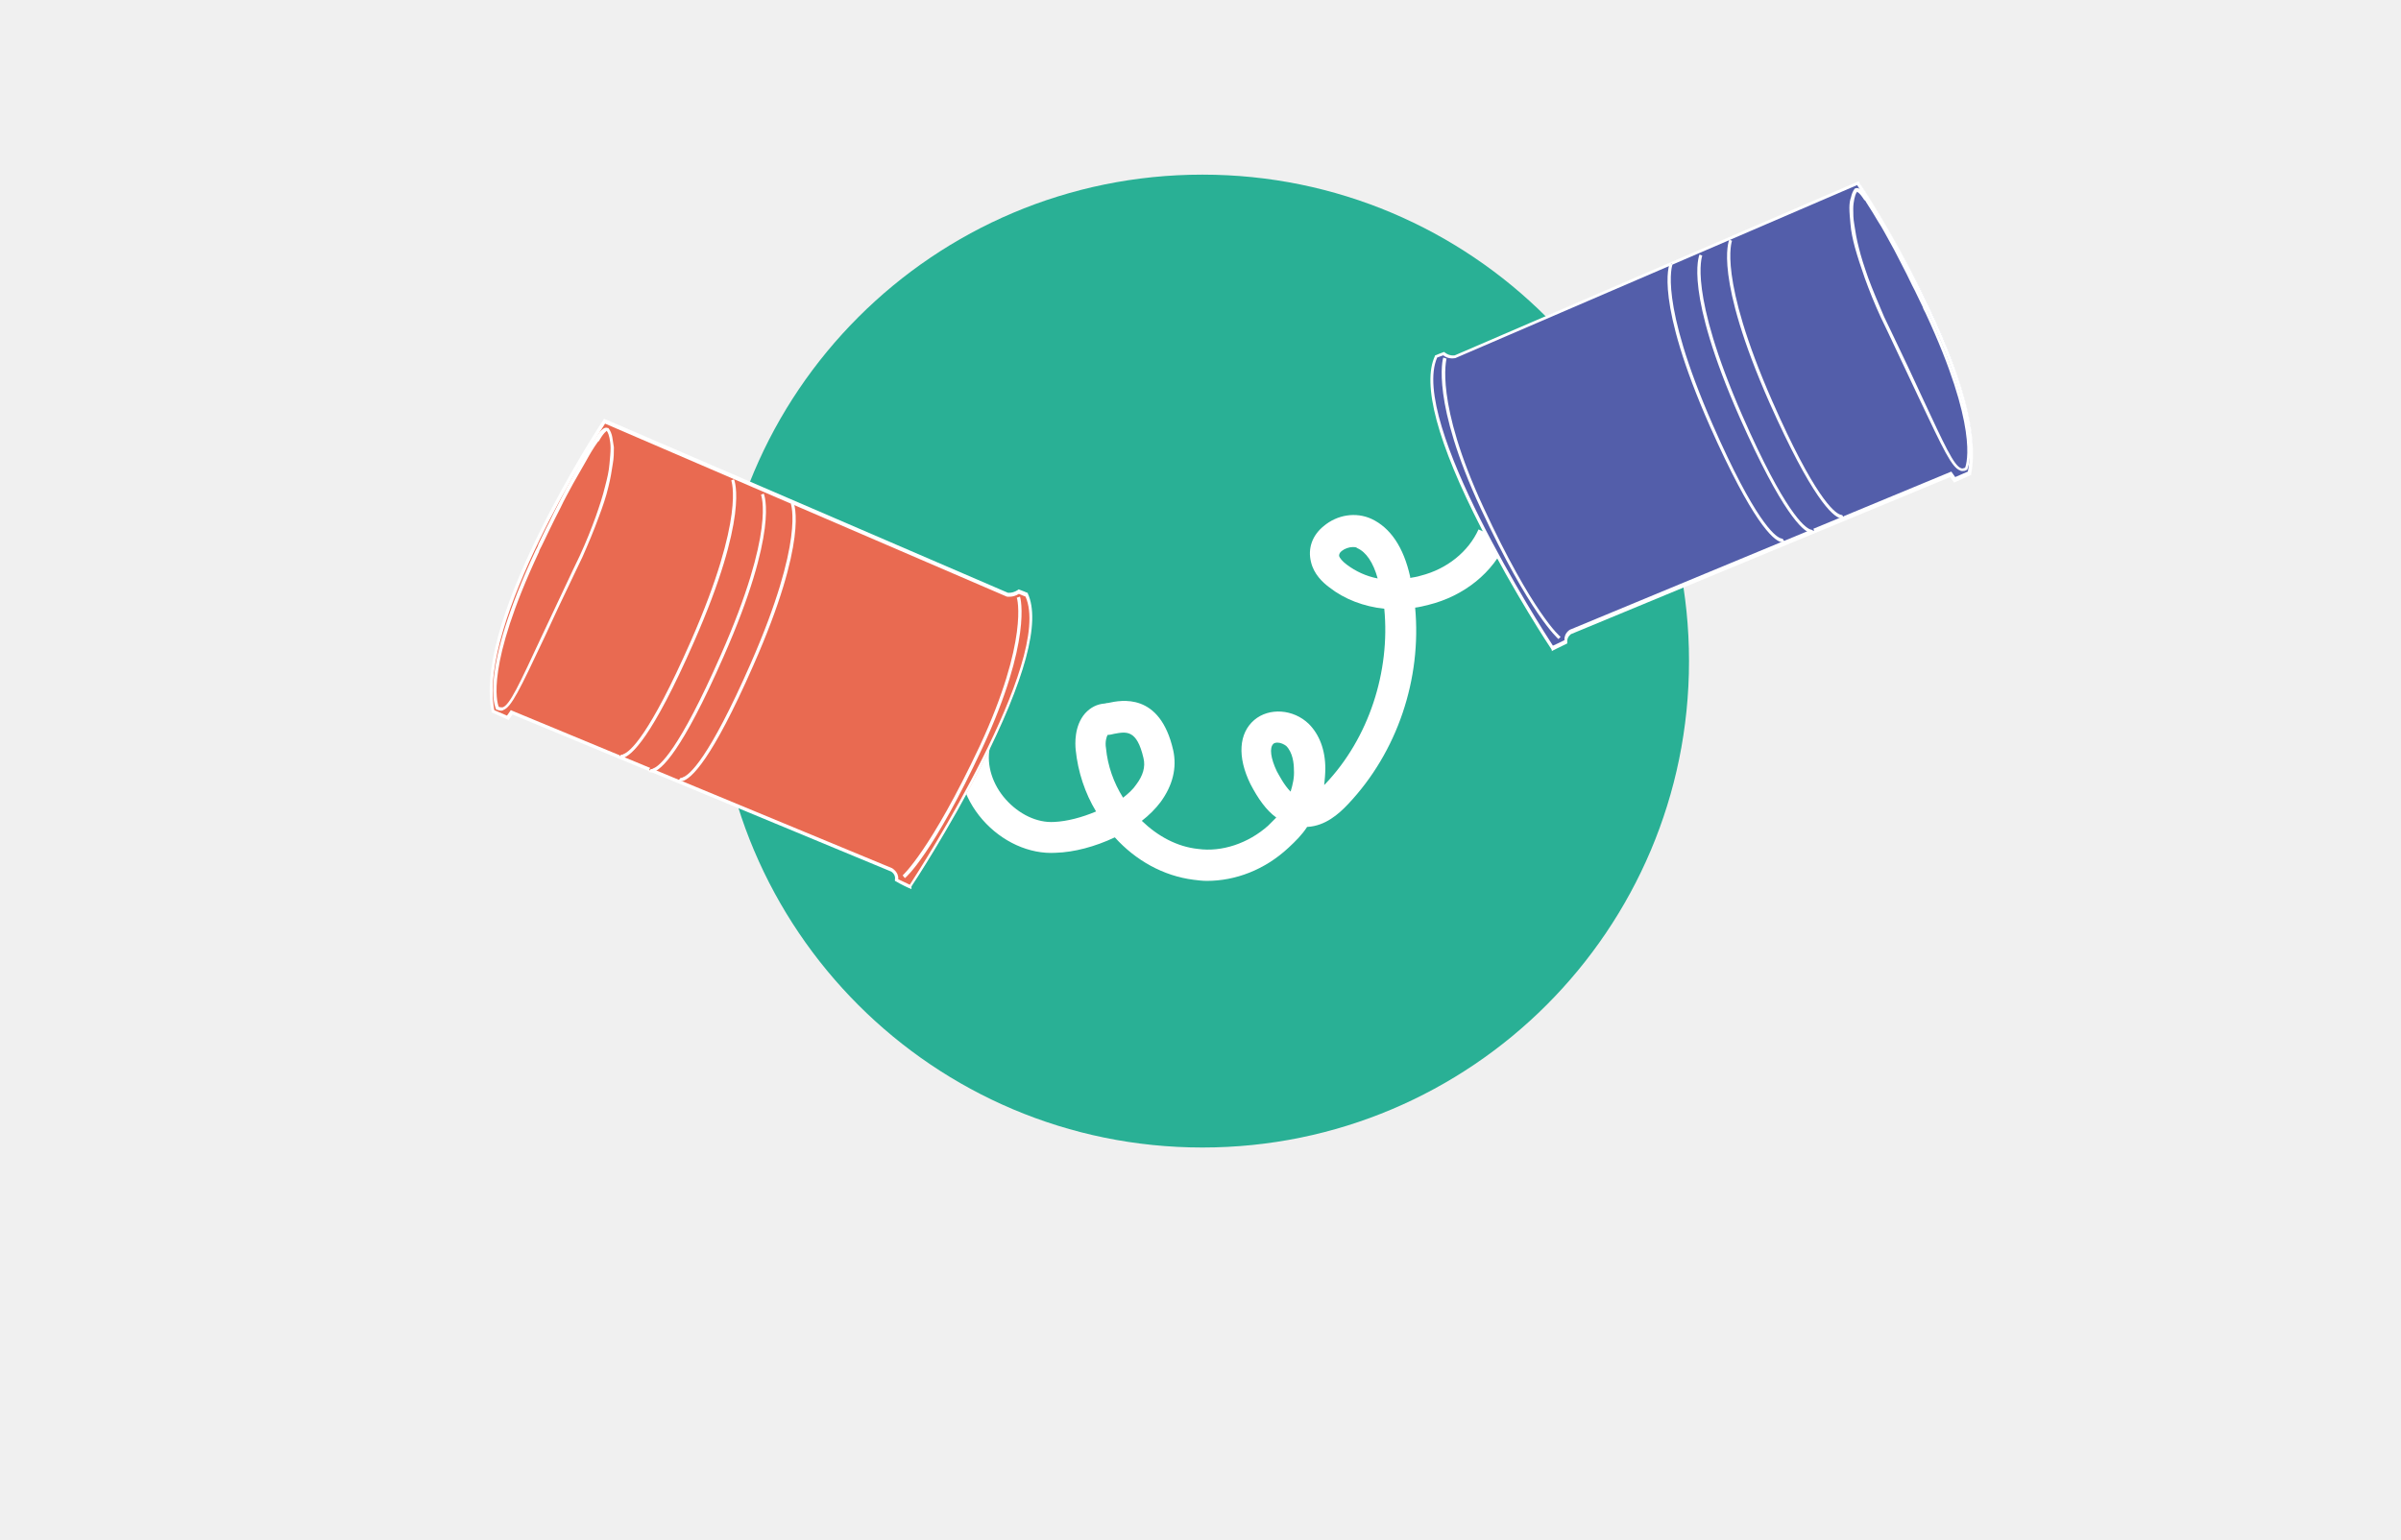
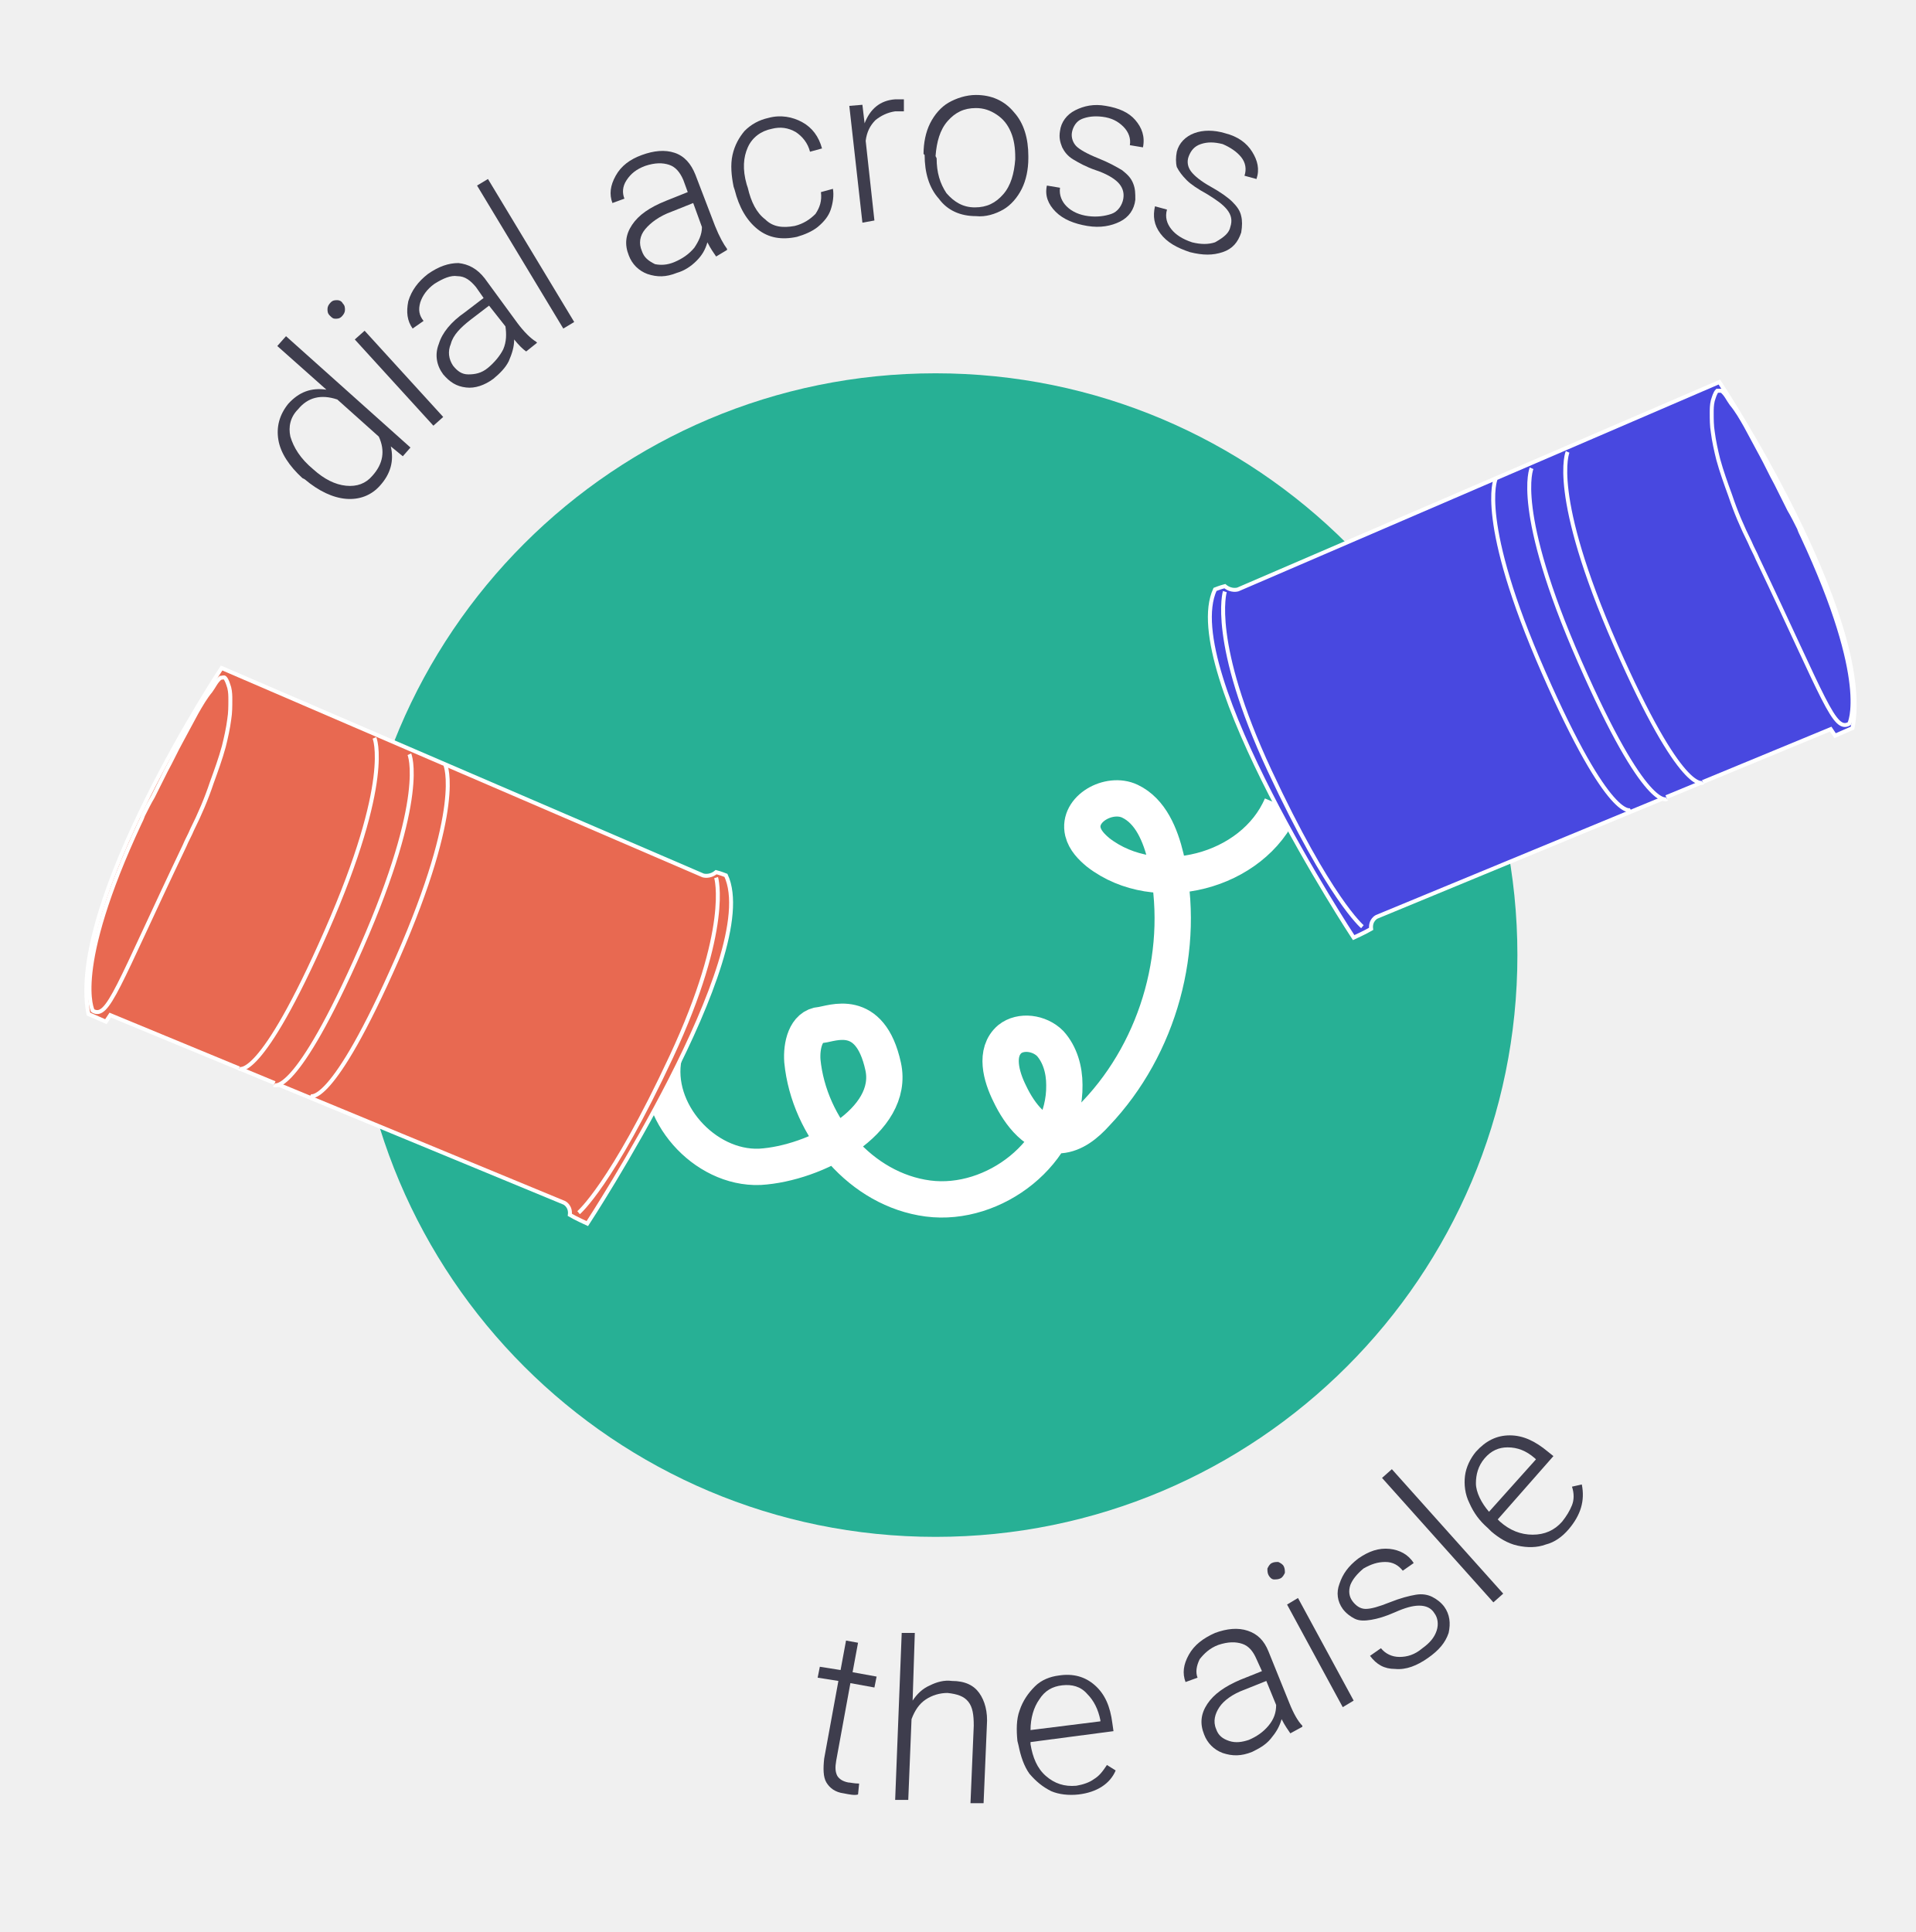
- <svg xmlns="http://www.w3.org/2000/svg" version="1.1" id="Layer_1" x="0px" y="0px" viewBox="0 0 435.7 279.4" style="enable-background:new 0 0 435.7 279.4;" xml:space="preserve">
-   <style type="text/css">
- 	.st0{fill:#29B095;}
- 	.st1{fill:#FFFFFF;}
- 	.st2{fill:#535EAA;}
- 	.st3{fill:#E96A51;}
- </style>
-   <g>
+ <svg xmlns="http://www.w3.org/2000/svg" version="1.1" x="0px" y="0px" viewBox="0 0 175.5 177" enable-background="new 0 0 175.5 177" xml:space="preserve">
+   <g id="Layer_1">
+ </g>
+   <g id="Layer_2">
    <g>
-       <circle class="st0" cx="218.2" cy="120" r="88.3" />
-     </g>
-     <g>
-       <path class="st1" d="M219,159.9c-0.8,0-1.6-0.1-2.4-0.2c-5.5-0.7-10.5-3.5-14.3-7.7c-3.6,1.7-7.4,2.7-10.7,2.8    c-4.8,0.3-9.8-2-13.3-6c-3.5-4-5-9.2-4.1-14l5.4,1c-0.6,3.1,0.5,6.6,2.9,9.3c2.4,2.7,5.7,4.3,8.8,4.1c2.3-0.1,5-0.8,7.6-1.9    c-2-3.3-3.3-7.2-3.7-11.2c-0.1-1-0.3-4.3,1.7-6.6c1-1.1,2.2-1.7,3.6-1.8c0.1,0,0.3-0.1,0.6-0.1c2.3-0.5,9.4-2,11.8,8.6    c0.7,3.2-0.1,6.4-2.3,9.4c-0.9,1.2-2.1,2.4-3.4,3.4c2.9,2.8,6.4,4.7,10.2,5.1c4.3,0.6,9.1-1,12.7-4.2c0.5-0.5,1-1,1.5-1.5    c-1.8-1.3-3.3-3.4-4.7-6.1c-2.4-4.9-2.1-9.2,0.7-11.6c2.7-2.3,7.1-2,9.9,0.7c1.9,1.9,3,4.7,3,8.1c0,1-0.1,2-0.2,3    c0.1-0.1,0.1-0.1,0.2-0.2c7.9-8.3,11.8-20.4,10.7-31.8c-3.7-0.4-7.2-1.7-10-3.9c-1.2-0.9-2.8-2.4-3.3-4.6    c-0.6-2.4,0.2-4.8,2.3-6.5c2.5-2.1,5.9-2.6,8.7-1.3c3.4,1.6,5.8,5.1,7,10.5c0,0.1,0,0.1,0,0.2c0.6-0.1,1.3-0.2,1.9-0.4    c4.8-1.2,8.7-4.4,10.5-8.4l5.1,2.2c-2.4,5.6-7.7,9.9-14.2,11.5c-0.8,0.2-1.6,0.4-2.4,0.5c1.2,12.9-3.2,26.2-12.2,35.7    c-1.7,1.8-4.1,3.9-7.3,4.1c0,0-0.1,0-0.1,0c-0.9,1.4-2.1,2.6-3.4,3.8C229.5,157.9,224.2,159.9,219,159.9z M201,133.4    c-0.2,0.3-0.5,1.3-0.3,2.4c0.3,3.2,1.4,6.3,3.1,9c0.9-0.7,1.8-1.5,2.4-2.4c1.2-1.6,1.7-3.2,1.3-4.8c-1.2-5.2-3.1-4.8-5.3-4.4    C201.8,133.3,201.4,133.4,201,133.4z M231.8,134.8c-0.3,0-0.6,0.1-0.7,0.2c-0.8,0.7-0.5,2.7,0.6,5c0.4,0.7,1.3,2.5,2.5,3.7    c0.4-1.3,0.7-2.6,0.6-4c0-1.1-0.2-3.1-1.4-4.3C233,135.1,232.4,134.8,231.8,134.8z M245.5,99.3c-0.7,0-1.5,0.3-2,0.7    c-0.4,0.3-0.5,0.6-0.5,0.9c0.1,0.4,0.6,1,1.4,1.6c1.6,1.2,3.5,2.1,5.6,2.5c-0.8-2.9-2.1-4.8-3.7-5.5    C246.1,99.3,245.8,99.3,245.5,99.3z" />
-     </g>
-     <g>
+       <circle fill="#27B095" cx="85.7" cy="87.5" r="53.3" />
+       <path fill="none" stroke="#FFFFFF" stroke-width="3.327" stroke-miterlimit="10" d="M60.8,96.8c-1,5,3.7,10.3,8.8,10.1    c5.1-0.3,12.4-4.2,11.3-9.2c-1.2-5.5-4.7-3.9-5.7-3.8c-1.4,0.1-1.8,1.9-1.7,3.3c0.6,6.1,5.4,11.8,11.5,12.6    c6.1,0.8,12.6-4.3,12.5-10.4c0-1.4-0.4-2.8-1.3-3.8c-1-1-2.7-1.2-3.7-0.4c-1.4,1.2-0.8,3.4,0,5c0.9,1.9,2.5,4,4.6,3.8    c1.3-0.1,2.4-1,3.3-2c5.8-6.1,8.3-15.2,6.4-23.4c-0.5-2.1-1.4-4.3-3.3-5.2c-1.9-0.9-4.8,0.7-4.3,2.8c0.2,0.8,0.8,1.4,1.4,1.9    c5.3,4.1,14.2,1.8,16.8-4.3" />
      <g>
-         <path class="st2" d="M337.3,33.1c0,0,23.6,35.6,20.3,52.6l-2.7,1.2l-0.7-1l-69,28.6c0,0-1.1,0.6-0.9,1.8     c-0.8,0.4-2.6,1.3-2.6,1.3S255,76.9,260.6,64.6c0,0,0.9-0.4,1.5-0.6c1,0.8,2.1,0.5,2.1,0.5L337.3,33.1z" />
-         <path class="st1" d="M281.6,118l-0.1-0.2c-0.1-0.1-6.8-10.3-12.7-21.9c-8-15.6-10.8-26.2-8.4-31.3l0-0.1l0.1,0     c0,0,0.9-0.4,1.5-0.6l0.1,0l0.1,0.1c0.9,0.7,1.8,0.5,1.8,0.5l73.3-31.6l0.1,0.2c0.1,0.1,6,9,11.4,20c7.3,14.7,10.3,25.8,8.9,32.9     l0,0.2l-3.1,1.4l-0.7-1l-68.8,28.5c0,0-0.8,0.5-0.7,1.5l0,0.2l-0.2,0.1c-0.8,0.4-2.5,1.2-2.6,1.3L281.6,118z M260.8,64.9     c-5.1,11.6,18.9,49.1,21,52.3c0.5-0.2,1.5-0.7,2.1-1c-0.1-1.3,1-1.9,1-1.9l69.2-28.7l0.7,1l2.3-1c3-16.1-18.2-49.1-20.1-52     l-72.9,31.4c-0.1,0-1.2,0.3-2.2-0.5C261.6,64.6,261.1,64.8,260.8,64.9z" />
+         <path fill="#4848E0" stroke="#FFFFFF" stroke-width="0.362" stroke-miterlimit="10" d="M157.5,35c0,0,14.2,21.5,12.2,31.7     l-1.6,0.7l-0.4-0.6l-41.6,17.2c0,0-0.6,0.3-0.5,1.1c-0.5,0.3-1.6,0.8-1.6,0.8S107.9,61.4,111.3,54c0,0,0.5-0.2,0.9-0.3     c0.6,0.5,1.2,0.3,1.2,0.3L157.5,35z" />
+         <path fill="#4848E0" stroke="#FFFFFF" stroke-width="0.362" stroke-miterlimit="10" d="M157.3,35.8c-0.2,0.2-0.3,0.6-0.4,0.9     c-0.1,0.4-0.1,0.8-0.1,1.1c0,0.6,0,1.2,0.1,1.8c0.1,0.8,0.3,1.7,0.5,2.5c0.3,1.1,0.7,2.2,1.1,3.3c0.5,1.5,1.1,2.9,1.8,4.3     c0.2,0.5,0.5,1,0.7,1.5c6.2,13,7,15.9,8.4,15.1c0,0,2-3.7-4.3-17.2c-0.1-0.2-0.2-0.4-0.3-0.7c-0.3-0.6-0.6-1.2-0.9-1.7     c-0.4-0.8-0.8-1.6-1.2-2.4c-0.5-0.9-0.9-1.8-1.4-2.7c-0.5-0.9-0.9-1.7-1.4-2.6c-0.4-0.7-0.8-1.4-1.3-2c-0.3-0.4-0.5-0.9-0.9-1.2     C157.5,35.8,157.4,35.8,157.3,35.8z" />
+         <path fill="#4848E0" stroke="#FFFFFF" stroke-width="0.362" stroke-miterlimit="10" d="M143.6,41.4c0,0-1.7,3.8,4.4,17.7     c6.1,13.9,8,12.6,8,12.6" />
+         <path fill="#4848E0" stroke="#FFFFFF" stroke-width="0.362" stroke-miterlimit="10" d="M140.3,42.9c0,0-1.7,3.8,4.4,17.7     s8,12.6,8,12.6" />
+         <path fill="#4848E0" stroke="#FFFFFF" stroke-width="0.362" stroke-miterlimit="10" d="M137,43.9c0,0-1.7,3.8,4.4,17.7     c6.1,13.9,8,12.6,8,12.6" />
+         <path fill="#4848E0" stroke="#FFFFFF" stroke-width="0.362" stroke-miterlimit="10" d="M112.2,54.2c0,0-1.4,4.6,4.1,16.4     s8.5,14.3,8.5,14.3" />
      </g>
      <g>
-         <path class="st2" d="M336.8,34.5c-0.4,0.4-0.5,0.9-0.7,1.5c-0.2,0.6-0.2,1.3-0.2,1.9c0,1,0,1.9,0.2,2.9c0.2,1.4,0.5,2.8,0.8,4.1     c0.5,1.9,1.1,3.7,1.7,5.5c0.9,2.4,1.9,4.8,2.9,7.1c0.4,0.8,0.8,1.7,1.2,2.5c10.3,21.6,11.7,26.3,14,25c0,0,3.2-6.1-7.2-28.5     c-0.2-0.4-0.4-0.7-0.5-1.1c-0.5-1-0.9-1.9-1.4-2.9c-0.7-1.3-1.3-2.7-2-4c-0.8-1.5-1.5-3-2.3-4.4c-0.8-1.4-1.5-2.8-2.4-4.2     c-0.7-1.2-1.4-2.3-2.1-3.4c-0.5-0.7-0.9-1.5-1.5-2C337.1,34.5,337,34.4,336.8,34.5z" />
-         <path class="st1" d="M356.1,85.5c-0.1,0-0.3,0-0.4-0.1c-1.5-0.5-3-3.7-7.5-13.2c-1.5-3.2-3.4-7.2-5.7-12.1     c-0.4-0.8-0.8-1.7-1.2-2.5c-1.2-2.6-2.1-4.9-2.9-7.1c-0.7-2-1.3-3.8-1.8-5.6c-0.4-1.5-0.7-2.9-0.8-4.2c-0.1-1.1-0.2-2.1-0.2-3     c0-0.7,0.1-1.4,0.3-1.9c0.1-0.5,0.3-1.1,0.7-1.6l0.1,0c0.2-0.1,0.5-0.1,0.8,0.1c0.5,0.4,0.9,1,1.3,1.5c0.1,0.2,0.2,0.4,0.3,0.5     c0.8,1.2,1.5,2.4,2.1,3.4c0.7,1.2,1.5,2.6,2.4,4.3c0.8,1.5,1.6,3,2.3,4.4c0.7,1.3,1.3,2.7,2,4c0.5,1,0.9,1.9,1.4,2.9     c0.2,0.4,0.4,0.7,0.5,1.1c10.4,22.3,7.3,28.5,7.2,28.8l0,0.1l-0.1,0C356.6,85.5,356.3,85.5,356.1,85.5z M337,34.8     c-0.3,0.4-0.4,0.9-0.5,1.3c-0.1,0.5-0.2,1.1-0.2,1.8c0,0.9,0,1.8,0.2,2.9c0.2,1.3,0.4,2.6,0.8,4.1c0.4,1.7,1,3.5,1.7,5.5     c0.8,2.2,1.8,4.5,2.9,7.1c0.4,0.8,0.8,1.7,1.2,2.5c2.3,4.8,4.2,8.8,5.7,12.1c4.1,8.8,5.8,12.5,7.1,12.9c0.2,0.1,0.4,0,0.7-0.1     c0.3-0.8,2.4-7.5-7.2-28.1c-0.2-0.4-0.4-0.7-0.5-1.1c-0.5-1-0.9-1.9-1.4-2.9c-0.7-1.3-1.3-2.7-2-4c-0.8-1.5-1.5-3-2.3-4.4     c-0.9-1.6-1.6-3-2.4-4.2c-0.6-1-1.3-2.2-2.1-3.4c-0.1-0.2-0.2-0.4-0.4-0.5C337.9,35.7,337.5,35.1,337,34.8     C337,34.8,337,34.8,337,34.8z" />
-       </g>
-       <g>
-         <path class="st2" d="M314.1,43.6c0,0-2.9,6.3,7.3,29.3s13.2,20.8,13.2,20.8" />
-         <path class="st1" d="M334.3,94.1c-0.1,0-0.2,0-0.3,0c-1.5-0.4-5.2-3.7-12.9-21c-10.1-22.9-7.4-29.3-7.3-29.6l0.5,0.2     c0,0.1-2.6,6.5,7.3,29.1c7.6,17.3,11.2,20.2,12.3,20.6c0.3,0.1,0.4,0.1,0.4,0.1l0.3,0.5C334.7,94,334.6,94.1,334.3,94.1z" />
-       </g>
-       <g>
-         <path class="st2" d="M308.7,46.2c0,0-2.9,6.3,7.3,29.3s13.2,20.8,13.2,20.8" />
-         <path class="st1" d="M328.9,96.8c-0.1,0-0.2,0-0.3,0c-1.5-0.4-5.2-3.7-12.9-21c-10.1-22.9-7.4-29.3-7.3-29.6l0.5,0.2     c0,0.1-2.6,6.5,7.3,29.1c7.6,17.3,11.2,20.2,12.3,20.6c0.3,0.1,0.4,0.1,0.4,0.1l0.3,0.5C329.3,96.7,329.2,96.8,328.9,96.8z" />
-       </g>
-       <g>
-         <path class="st2" d="M303.3,47.8c0,0-2.9,6.3,7.3,29.3S323.8,98,323.8,98" />
-         <path class="st1" d="M323.5,98.4c-0.1,0-0.2,0-0.3,0c-1.5-0.4-5.2-3.7-12.9-21c-10.1-22.9-7.4-29.3-7.3-29.6l0.5,0.2l-0.3-0.1     l0.3,0.1c0,0.1-2.6,6.5,7.3,29.1c7.6,17.3,11.2,20.2,12.3,20.6c0.3,0.1,0.4,0.1,0.4,0.1l0.3,0.5     C323.9,98.3,323.8,98.4,323.5,98.4z" />
-       </g>
-       <g>
-         <path class="st2" d="M262.2,65c0,0-2.3,7.7,6.8,27.2s14,23.6,14,23.6" />
-         <path class="st1" d="M282.8,116c-0.2-0.2-5.1-4.4-14.1-23.7c-9-19.4-6.9-27.1-6.8-27.4l0.6,0.2c0,0.1-2.2,7.8,6.7,27     c8.9,19.2,13.9,23.5,14,23.5L282.8,116z" />
+         <path fill="#E86951" stroke="#FFFFFF" stroke-width="0.362" stroke-miterlimit="10" d="M20.3,61.2c0,0-14.2,21.5-12.2,31.7     l1.6,0.7l0.4-0.6l41.6,17.2c0,0,0.6,0.3,0.5,1.1c0.5,0.3,1.6,0.8,1.6,0.8s16.1-24.6,12.7-31.9c0,0-0.5-0.2-0.9-0.3     c-0.6,0.5-1.2,0.3-1.2,0.3L20.3,61.2z" />
+         <path fill="#E86951" stroke="#FFFFFF" stroke-width="0.362" stroke-miterlimit="10" d="M20.6,62.1c0.2,0.2,0.3,0.6,0.4,0.9     c0.1,0.4,0.1,0.8,0.1,1.1c0,0.6,0,1.2-0.1,1.8c-0.1,0.8-0.3,1.7-0.5,2.5c-0.3,1.1-0.7,2.2-1.1,3.3c-0.5,1.5-1.1,2.9-1.8,4.3     c-0.2,0.5-0.5,1-0.7,1.5c-6.2,13-7,15.9-8.4,15.1c0,0-2-3.7,4.3-17.2c0.1-0.2,0.2-0.4,0.3-0.7c0.3-0.6,0.6-1.2,0.9-1.7     c0.4-0.8,0.8-1.6,1.2-2.4c0.5-0.9,0.9-1.8,1.4-2.7c0.5-0.9,0.9-1.7,1.4-2.6c0.4-0.7,0.8-1.4,1.3-2c0.3-0.4,0.5-0.9,0.9-1.2     C20.4,62.1,20.5,62,20.6,62.1z" />
+         <path fill="#E86951" stroke="#FFFFFF" stroke-width="0.362" stroke-miterlimit="10" d="M34.3,67.6c0,0,1.7,3.8-4.4,17.7     s-8,12.6-8,12.6" />
+         <path fill="#E86951" stroke="#FFFFFF" stroke-width="0.362" stroke-miterlimit="10" d="M37.5,69.1c0,0,1.7,3.8-4.4,17.7     s-8,12.6-8,12.6" />
+         <path fill="#E86951" stroke="#FFFFFF" stroke-width="0.362" stroke-miterlimit="10" d="M40.8,70.1c0,0,1.7,3.8-4.4,17.7     s-8,12.6-8,12.6" />
+         <path fill="#E86951" stroke="#FFFFFF" stroke-width="0.362" stroke-miterlimit="10" d="M65.6,80.4c0,0,1.4,4.6-4.1,16.4     S53,111.1,53,111.1" />
      </g>
    </g>
    <g>
      <g>
-         <path class="st3" d="M109.7,76.5c0,0-23.6,35.6-20.3,52.6l2.7,1.2l0.7-1l69,28.6c0,0,1.1,0.6,0.9,1.8c0.8,0.4,2.6,1.3,2.6,1.3     s26.8-40.7,21.1-52.9c0,0-0.9-0.4-1.5-0.6c-1,0.8-2.1,0.5-2.1,0.5L109.7,76.5z" />
-         <path class="st1" d="M165.4,161.4l-0.2-0.1c-0.1,0-1.8-0.8-2.6-1.3l-0.2-0.1l0-0.2c0.2-1-0.7-1.5-0.7-1.5l-68.7-28.5l-0.7,1     l-3.1-1.4l0-0.2c-1.4-7.1,1.6-18.2,8.9-32.9c5.4-10.9,11.3-19.9,11.4-20l0.1-0.2l73.3,31.6c0,0,0.1,0,0.3,0     c0.3,0,0.9-0.1,1.5-0.5l0.1-0.1l0.1,0c0.6,0.2,1.5,0.6,1.5,0.6l0.1,0l0,0.1c2.4,5.2-0.5,15.7-8.4,31.3     c-5.9,11.6-12.6,21.8-12.7,21.9L165.4,161.4z M163,159.6c0.6,0.3,1.7,0.8,2.1,1c2.1-3.2,26.1-40.7,21-52.3     c-0.2-0.1-0.8-0.3-1.2-0.5c-1.1,0.7-2.1,0.5-2.2,0.5l-72.9-31.4c-1.9,3-23.1,35.9-20.1,52l2.3,1l0.7-1l0.2,0.1l69,28.6     C162,157.7,163.1,158.3,163,159.6z" />
-       </g>
-       <g>
-         <path class="st3" d="M110.2,77.9c0.4,0.4,0.5,0.9,0.7,1.5c0.2,0.6,0.2,1.3,0.2,1.9c0,1,0,1.9-0.2,2.9c-0.2,1.4-0.5,2.8-0.8,4.1     c-0.5,1.9-1.1,3.7-1.7,5.5c-0.9,2.4-1.9,4.8-2.9,7.1c-0.4,0.8-0.8,1.7-1.2,2.5c-10.3,21.6-11.7,26.3-14,25c0,0-3.2-6.1,7.2-28.5     c0.2-0.4,0.4-0.7,0.5-1.1c0.5-1,0.9-1.9,1.4-2.9c0.7-1.3,1.3-2.7,2-4c0.8-1.5,1.5-3,2.3-4.4c0.8-1.4,1.5-2.8,2.4-4.2     c0.7-1.2,1.4-2.3,2.1-3.4c0.5-0.7,0.9-1.5,1.5-2C109.9,77.9,110,77.8,110.2,77.9z" />
-         <path class="st1" d="M90.9,129c-0.3,0-0.5-0.1-0.8-0.2l-0.1,0l0-0.1c-0.1-0.3-3.2-6.4,7.2-28.8c0.2-0.4,0.4-0.7,0.5-1.1     c0.5-1,0.9-1.9,1.4-2.9c0.7-1.3,1.3-2.7,2-4c0.8-1.5,1.5-3,2.3-4.4c0.9-1.6,1.6-3,2.4-4.3c0.6-1.1,1.3-2.3,2.1-3.4     c0.1-0.2,0.2-0.3,0.3-0.5c0.4-0.6,0.7-1.1,1.3-1.5c0.3-0.2,0.6-0.2,0.8-0.1l0.1,0c0.4,0.5,0.6,1.1,0.7,1.6     c0.1,0.6,0.2,1.2,0.3,1.9c0,0.9,0,1.9-0.2,3c-0.2,1.3-0.4,2.6-0.8,4.2c-0.4,1.7-1,3.5-1.8,5.6c-0.8,2.2-1.8,4.6-2.9,7.1     c-0.4,0.8-0.8,1.7-1.2,2.5c-2.3,4.8-4.2,8.8-5.7,12.1c-4.5,9.5-6,12.7-7.5,13.2C91.2,129,91.1,129,90.9,129z M90.5,128.3     c0.2,0.1,0.5,0.1,0.7,0.1c1.3-0.4,3-4.1,7.1-12.9c1.5-3.2,3.4-7.2,5.7-12.1c0.4-0.8,0.8-1.7,1.2-2.5c1.2-2.6,2.1-4.9,2.9-7.1     c0.7-2,1.3-3.8,1.7-5.5c0.4-1.5,0.7-2.8,0.8-4.1c0.1-1.1,0.2-2,0.2-2.9c0-0.7-0.1-1.3-0.2-1.8c-0.1-0.4-0.2-0.9-0.5-1.3     c0,0,0,0-0.1,0.1c-0.4,0.3-0.8,0.9-1.1,1.4c-0.1,0.2-0.2,0.4-0.4,0.5c-0.8,1.1-1.5,2.3-2.1,3.4c-0.7,1.2-1.5,2.6-2.4,4.2     c-0.8,1.5-1.6,2.9-2.3,4.4c-0.7,1.3-1.3,2.6-2,4c-0.5,1-0.9,1.9-1.4,2.9c-0.2,0.4-0.4,0.7-0.5,1.1     C88.1,120.9,90.2,127.5,90.5,128.3z" />
-       </g>
-       <g>
-         <path class="st3" d="M132.9,87.1c0,0,2.9,6.3-7.3,29.3s-13.2,20.8-13.2,20.8" />
-         <path class="st1" d="M112.7,137.6c-0.3,0-0.4-0.1-0.4-0.1l0.4-0.5c0,0,0,0,0.1,0c0.1,0,0.2,0,0.3-0.1c1.2-0.4,4.7-3.3,12.3-20.6     c9.9-22.6,7.3-29,7.3-29.1l0.5-0.2c0.1,0.3,2.8,6.7-7.3,29.6c-7.6,17.3-11.3,20.6-12.9,21C112.9,137.6,112.8,137.6,112.7,137.6z" />
-       </g>
-       <g>
-         <path class="st3" d="M138.3,89.7c0,0,2.9,6.3-7.3,29.3c-10.2,23.1-13.2,20.8-13.2,20.8" />
-         <path class="st1" d="M118.1,140.2c-0.3,0-0.4-0.1-0.4-0.1l0.4-0.5c0,0,0,0,0.1,0c0.1,0,0.2,0,0.3-0.1c1.2-0.4,4.7-3.3,12.3-20.6     c10-22.7,7.3-29,7.3-29.1l0.5-0.2c0.1,0.3,2.8,6.7-7.3,29.6c-7.6,17.3-11.3,20.6-12.9,21C118.3,140.2,118.2,140.2,118.1,140.2z" />
-       </g>
-       <g>
-         <path class="st3" d="M143.7,91.3c0,0,2.9,6.3-7.3,29.3c-10.2,23.1-13.2,20.8-13.2,20.8" />
-         <path class="st1" d="M123.5,141.8c-0.3,0-0.4-0.1-0.4-0.1l0.4-0.5c0,0,0,0,0.1,0c0.1,0,0.2,0,0.3-0.1c1.2-0.4,4.7-3.3,12.3-20.6     c9.9-22.6,7.3-29,7.3-29.1l0.5-0.2c0.1,0.3,2.8,6.7-7.3,29.6c-7.6,17.3-11.3,20.6-12.9,21C123.7,141.8,123.6,141.8,123.5,141.8z" />
-       </g>
-       <g>
-         <path class="st3" d="M184.8,108.4c0,0,2.3,7.7-6.8,27.2c-9.1,19.5-14,23.6-14,23.6" />
-         <path class="st1" d="M164.2,159.4l-0.4-0.5c0,0,5-4.4,14-23.5c8.9-19.2,6.8-26.9,6.7-26.9l0.6-0.2c0.1,0.3,2.2,8-6.8,27.4     C169.3,155,164.4,159.3,164.2,159.4z" />
+         <path fill="#3E3D4D" d="M78.6,150.5l-0.5,2.7l2.2,0.4l-0.2,1l-2.2-0.4l-1.3,7.1c-0.1,0.6-0.1,1,0.1,1.4c0.2,0.3,0.5,0.5,1,0.6     c0.2,0,0.5,0.1,1,0.1l-0.1,1c-0.3,0.1-0.8,0-1.3-0.1c-0.8-0.1-1.3-0.5-1.6-1c-0.3-0.5-0.3-1.3-0.2-2.2l1.3-7.1l-1.9-0.3l0.2-1     l1.9,0.3l0.5-2.7L78.6,150.5z" />
+         <path fill="#3E3D4D" d="M83.6,155.8c0.4-0.6,0.9-1.1,1.6-1.4c0.6-0.3,1.3-0.5,2-0.4c1.2,0,2,0.4,2.5,1.1c0.5,0.7,0.8,1.7,0.7,3     l-0.3,7.1l-1.2,0l0.3-7.1c0-1-0.1-1.7-0.5-2.2c-0.4-0.5-1-0.7-1.9-0.8c-0.7,0-1.4,0.2-2,0.6c-0.6,0.4-1,1-1.3,1.8l-0.3,7.4     l-1.2,0l0.6-15.3l1.2,0L83.6,155.8z" />
+         <path fill="#3E3D4D" d="M98.8,164.4c-0.9,0.1-1.8,0-2.5-0.3c-0.8-0.4-1.4-0.9-2-1.6c-0.5-0.7-0.8-1.6-1-2.6l-0.1-0.4     c-0.1-1-0.1-2,0.2-2.8c0.3-0.9,0.8-1.6,1.4-2.2s1.4-0.9,2.2-1c1.3-0.2,2.4,0.1,3.3,0.9c0.9,0.8,1.4,1.9,1.6,3.5l0.1,0.7l-7.6,1     l0,0.2c0.2,1.2,0.6,2.2,1.4,2.9s1.7,1,2.8,0.9c0.6-0.1,1.2-0.3,1.6-0.6c0.5-0.3,0.8-0.7,1.2-1.3l0.8,0.5     C101.7,163.4,100.5,164.2,98.8,164.4z M97.3,154.4c-0.9,0.1-1.6,0.5-2.1,1.3c-0.5,0.7-0.8,1.7-0.8,2.8l6.4-0.8l0-0.1     c-0.2-1-0.6-1.8-1.2-2.4C99,154.5,98.2,154.3,97.3,154.4z" />
+         <path fill="#3E3D4D" d="M118.2,158.8c-0.2-0.3-0.5-0.7-0.8-1.3c-0.2,0.7-0.5,1.2-1,1.8s-1.1,0.9-1.7,1.2c-1,0.4-1.8,0.4-2.7,0.1     c-0.8-0.3-1.4-0.9-1.7-1.7c-0.4-1-0.3-1.9,0.3-2.8c0.6-0.9,1.6-1.6,3-2.2l2-0.8l-0.5-1.1c-0.3-0.7-0.7-1.2-1.3-1.4     c-0.6-0.2-1.3-0.2-2.2,0.1c-0.8,0.3-1.3,0.8-1.7,1.3c-0.3,0.6-0.4,1.2-0.2,1.7l-1.1,0.4c-0.3-0.8-0.2-1.6,0.3-2.5s1.3-1.5,2.4-2     c1.1-0.4,2.1-0.5,3-0.2s1.5,0.9,1.9,1.9l1.9,4.7c0.4,1,0.8,1.7,1.2,2.1l0,0.1L118.2,158.8z M114.4,159.4c0.7-0.3,1.3-0.7,1.8-1.3     s0.7-1.2,0.7-1.9l-0.9-2.2l-2,0.8c-1.1,0.4-1.9,1-2.3,1.6s-0.6,1.3-0.3,2c0.2,0.6,0.6,0.9,1.2,1.1S113.8,159.6,114.4,159.4z" />
+         <path fill="#3E3D4D" d="M116.2,144.3c-0.1-0.2-0.1-0.4-0.1-0.6c0.1-0.2,0.2-0.4,0.4-0.5c0.2-0.1,0.4-0.1,0.6-0.1     c0.2,0.1,0.4,0.2,0.5,0.4s0.1,0.4,0.1,0.6c-0.1,0.2-0.2,0.4-0.4,0.5c-0.2,0.1-0.4,0.1-0.6,0.1S116.3,144.5,116.2,144.3z      M124,155.8l-1,0.6l-5.1-9.4l1-0.6L124,155.8z" />
+         <path fill="#3E3D4D" d="M131.4,147.8c-0.3-0.5-0.8-0.7-1.4-0.7s-1.3,0.2-2.2,0.6c-0.9,0.4-1.6,0.6-2.2,0.7s-1.1,0.1-1.5-0.1     c-0.4-0.2-0.8-0.5-1.1-0.9c-0.5-0.7-0.6-1.5-0.3-2.3c0.3-0.9,0.8-1.6,1.7-2.3c1-0.7,1.9-1,2.9-0.9c0.9,0.1,1.7,0.5,2.2,1.3     l-1,0.7c-0.4-0.5-0.9-0.8-1.6-0.8s-1.3,0.2-2,0.6c-0.6,0.5-1,1-1.2,1.5c-0.2,0.6-0.1,1.1,0.2,1.5c0.3,0.4,0.7,0.7,1.2,0.7     c0.5,0,1.2-0.2,2.2-0.6c1-0.4,1.8-0.6,2.4-0.7c0.6-0.1,1.1,0,1.5,0.2c0.4,0.2,0.8,0.5,1.1,0.9c0.5,0.7,0.6,1.5,0.4,2.4     c-0.3,0.9-0.9,1.6-1.9,2.3c-1,0.7-2,1.1-3,1c-1,0-1.7-0.4-2.3-1.2l1-0.7c0.4,0.5,1,0.8,1.7,0.8c0.7,0,1.4-0.2,2.1-0.8     c0.7-0.5,1.1-1,1.3-1.6C131.8,148.8,131.7,148.2,131.4,147.8z" />
+         <path fill="#3E3D4D" d="M137.7,146l-0.9,0.8l-10.2-11.4l0.9-0.8L137.7,146z" />
+         <path fill="#3E3D4D" d="M143.7,140.1c-0.6,0.7-1.3,1.2-2.1,1.4c-0.8,0.3-1.7,0.3-2.6,0.1c-0.9-0.2-1.7-0.7-2.4-1.3l-0.3-0.3     c-0.8-0.7-1.3-1.4-1.7-2.3c-0.4-0.8-0.5-1.7-0.4-2.5c0.1-0.8,0.5-1.6,1-2.2c0.9-1,1.9-1.5,3.1-1.5c1.2,0,2.3,0.5,3.5,1.5l0.5,0.4     l-5.1,5.8l0.2,0.2c0.9,0.8,1.9,1.2,3,1.2c1.1,0,2-0.4,2.7-1.2c0.4-0.5,0.7-1,0.9-1.5s0.2-1.1,0-1.7l0.9-0.2     C145.2,137.5,144.8,138.8,143.7,140.1z M136,133.6c-0.6,0.7-0.8,1.5-0.8,2.3s0.5,1.8,1.2,2.6l4.3-4.8l-0.1-0.1     c-0.8-0.7-1.6-1-2.5-1C137.3,132.6,136.6,132.9,136,133.6z" />
      </g>
    </g>
+     <g>
+       <path fill="#3E3D4D" d="M27.7,43.8c-1.2-1.1-2-2.3-2.2-3.5c-0.2-1.2,0.1-2.3,0.9-3.3c1-1.1,2.1-1.5,3.5-1.3l-4.5-4l0.8-0.9    l11.4,10.2l-0.7,0.8l-1.1-0.9c0.3,1.3,0,2.5-1,3.6c-0.8,0.9-1.9,1.3-3.1,1.2c-1.2-0.1-2.5-0.7-3.8-1.8L27.7,43.8z M28.7,43    c1,0.9,2,1.4,3,1.5c1,0.1,1.8-0.2,2.4-0.9c1-1.1,1.2-2.3,0.6-3.6l-3.8-3.4c-1.5-0.5-2.7-0.2-3.6,0.9c-0.7,0.7-0.9,1.6-0.7,2.5    C26.9,41,27.5,42,28.7,43z" />
+       <path fill="#3E3D4D" d="M30.2,28.9c-0.2-0.2-0.2-0.4-0.2-0.6c0-0.2,0.1-0.4,0.3-0.6c0.2-0.2,0.4-0.2,0.6-0.2    c0.2,0,0.4,0.1,0.5,0.3c0.2,0.2,0.2,0.4,0.2,0.6c0,0.2-0.1,0.4-0.3,0.6c-0.2,0.2-0.4,0.2-0.6,0.2S30.4,29.1,30.2,28.9z M40.6,38.2    L39.7,39l-7.2-7.9l0.9-0.8L40.6,38.2z" />
+       <path fill="#3E3D4D" d="M48.2,32.2c-0.3-0.2-0.7-0.6-1.1-1.1c0,0.7-0.2,1.3-0.5,2c-0.3,0.6-0.8,1.1-1.4,1.6    c-0.8,0.6-1.7,0.9-2.5,0.8c-0.9-0.1-1.5-0.5-2.1-1.2c-0.6-0.8-0.8-1.8-0.4-2.8c0.3-1,1.1-2,2.4-2.9l1.7-1.3l-0.7-1    c-0.5-0.6-1-1-1.7-1c-0.6-0.1-1.3,0.2-2.1,0.7c-0.7,0.5-1.1,1.1-1.3,1.7c-0.2,0.7-0.1,1.2,0.3,1.7l-1,0.7    c-0.5-0.7-0.6-1.5-0.4-2.5c0.3-1,0.9-1.8,1.8-2.5c1-0.7,1.9-1,2.8-1c0.9,0.1,1.7,0.5,2.4,1.4l3,4.1c0.6,0.8,1.2,1.4,1.7,1.7    l0.1,0.1L48.2,32.2z M44.7,33.7c0.6-0.5,1.1-1.1,1.4-1.7c0.3-0.7,0.3-1.4,0.2-2.1L44.8,28l-1.7,1.3c-0.9,0.7-1.6,1.4-1.8,2.2    c-0.3,0.7-0.2,1.4,0.2,2c0.4,0.5,0.8,0.8,1.4,0.8C43.5,34.3,44.1,34.2,44.7,33.7z" />
+       <path fill="#3E3D4D" d="M52.6,29.5l-1,0.6L43.7,17l1-0.6L52.6,29.5z" />
+       <path fill="#3E3D4D" d="M65.6,23.5c-0.2-0.3-0.5-0.7-0.8-1.3c-0.2,0.7-0.5,1.2-1,1.7c-0.5,0.5-1.1,0.9-1.8,1.1    c-1,0.4-1.8,0.4-2.7,0.1c-0.8-0.3-1.4-0.9-1.7-1.7c-0.4-1-0.3-1.9,0.3-2.8s1.6-1.6,3.1-2.2l2-0.8l-0.4-1.1    c-0.3-0.7-0.7-1.2-1.3-1.4c-0.6-0.2-1.3-0.2-2.2,0.1c-0.8,0.3-1.3,0.7-1.7,1.3c-0.4,0.6-0.4,1.2-0.2,1.7l-1.1,0.4    c-0.3-0.8-0.2-1.6,0.3-2.5c0.5-0.9,1.3-1.5,2.4-1.9c1.1-0.4,2.1-0.5,3-0.2c0.9,0.3,1.5,1,1.9,2l1.8,4.7c0.4,1,0.8,1.7,1.1,2.1    l0,0.1L65.6,23.5z M61.8,24c0.7-0.3,1.3-0.7,1.8-1.3c0.4-0.6,0.7-1.2,0.7-1.9l-0.8-2.2l-2,0.8c-1.1,0.4-1.9,1-2.4,1.6    c-0.5,0.6-0.6,1.3-0.3,2c0.2,0.6,0.6,0.9,1.2,1.2C60.5,24.3,61.1,24.3,61.8,24z" />
+       <path fill="#3E3D4D" d="M72.8,20.7c0.8-0.2,1.4-0.6,1.9-1.1c0.4-0.6,0.6-1.2,0.5-2l1.1-0.3c0.1,0.6,0,1.3-0.2,1.9    c-0.2,0.6-0.6,1.1-1.2,1.6c-0.5,0.4-1.2,0.7-1.9,0.9c-1.4,0.3-2.6,0.1-3.6-0.7c-1-0.8-1.7-2-2.1-3.6l-0.1-0.3    c-0.2-1-0.3-2-0.1-2.9c0.2-0.9,0.6-1.6,1.1-2.2c0.6-0.6,1.3-1,2.2-1.2c1.1-0.3,2.2-0.1,3.1,0.4s1.5,1.3,1.8,2.4l-1.1,0.3    c-0.2-0.8-0.7-1.4-1.3-1.8c-0.7-0.4-1.4-0.5-2.2-0.3c-1,0.2-1.8,0.8-2.2,1.7c-0.4,0.9-0.5,2-0.1,3.4l0.1,0.3    c0.3,1.3,0.8,2.3,1.6,2.9C70.8,20.8,71.7,20.9,72.8,20.7z" />
+       <path fill="#3E3D4D" d="M82.8,10.2c-0.3,0-0.5,0-0.8,0c-0.7,0.1-1.3,0.4-1.8,0.8c-0.5,0.5-0.8,1.1-0.9,1.9l0.8,7.3L79,20.4    L77.8,9.7l1.2-0.1l0.2,1.7c0.5-1.3,1.4-2.1,2.8-2.2c0.3,0,0.6,0,0.8,0L82.8,10.2z" />
+       <path fill="#3E3D4D" d="M84.6,14.1c0-1,0.2-2,0.6-2.8c0.4-0.8,1-1.5,1.7-1.9c0.7-0.4,1.6-0.7,2.5-0.7c1.4,0,2.6,0.5,3.5,1.6    c0.9,1,1.3,2.4,1.3,4l0,0.2c0,1-0.2,2-0.6,2.8c-0.4,0.8-1,1.5-1.7,1.9s-1.6,0.7-2.5,0.6c-1.4,0-2.6-0.5-3.4-1.6    c-0.9-1-1.3-2.4-1.3-4L84.6,14.1z M85.8,14.5c0,1.3,0.3,2.3,0.9,3.2c0.7,0.8,1.5,1.3,2.6,1.3c1.1,0,1.9-0.4,2.6-1.2    c0.7-0.8,1-1.9,1.1-3.2l0-0.2c0-0.8-0.1-1.6-0.4-2.3c-0.3-0.7-0.7-1.2-1.3-1.6s-1.2-0.6-1.9-0.6c-1.1,0-1.9,0.4-2.6,1.2    c-0.7,0.8-1,1.9-1.1,3.2L85.8,14.5z" />
+       <path fill="#3E3D4D" d="M102.9,18.2c0.1-0.6-0.1-1.1-0.5-1.5c-0.4-0.4-1.1-0.8-2-1.1c-0.9-0.3-1.6-0.7-2.1-1    c-0.5-0.3-0.8-0.7-1-1.1C97.1,13,97,12.6,97.1,12c0.1-0.8,0.6-1.5,1.4-1.9c0.8-0.4,1.7-0.6,2.8-0.4c1.2,0.2,2.1,0.6,2.7,1.3    c0.6,0.7,0.9,1.5,0.7,2.5l-1.2-0.2c0.1-0.6-0.1-1.2-0.6-1.7c-0.5-0.5-1.1-0.8-1.9-0.9c-0.8-0.1-1.4,0-1.9,0.2s-0.8,0.7-0.9,1.2    c-0.1,0.5,0.1,1,0.4,1.3s1,0.7,2,1.1c1,0.4,1.7,0.8,2.2,1.1c0.5,0.4,0.8,0.7,1,1.2s0.2,0.9,0.2,1.5c-0.1,0.9-0.6,1.6-1.4,2    s-1.8,0.6-3,0.4c-1.2-0.2-2.2-0.6-2.9-1.3c-0.7-0.7-1-1.5-0.8-2.4l1.2,0.2c-0.1,0.7,0.2,1.3,0.6,1.7c0.5,0.5,1.2,0.8,2,0.9    c0.8,0.1,1.5,0,2.1-0.2S102.8,18.8,102.9,18.2z" />
+       <path fill="#3E3D4D" d="M112.7,20.8c0.2-0.6,0.1-1.1-0.3-1.6s-1-0.9-1.8-1.4c-0.9-0.5-1.5-0.9-1.9-1.3c-0.4-0.4-0.7-0.8-0.9-1.2    c-0.1-0.4-0.1-0.9,0-1.4c0.2-0.8,0.8-1.4,1.6-1.7s1.8-0.3,2.8,0c1.2,0.3,2,0.9,2.5,1.7c0.5,0.8,0.7,1.6,0.4,2.5l-1.1-0.3    c0.2-0.6,0.1-1.2-0.3-1.7c-0.4-0.5-1-0.9-1.7-1.2c-0.8-0.2-1.4-0.2-2,0c-0.6,0.2-0.9,0.6-1.1,1.1c-0.2,0.5-0.1,1,0.2,1.4    c0.3,0.4,0.9,0.9,1.8,1.4c0.9,0.5,1.6,1,2,1.4s0.7,0.8,0.8,1.3c0.1,0.4,0.1,0.9,0,1.5c-0.3,0.9-0.8,1.5-1.7,1.8    c-0.9,0.3-1.8,0.3-3,0c-1.2-0.4-2.1-0.9-2.7-1.7c-0.6-0.8-0.7-1.6-0.5-2.5l1.1,0.3c-0.2,0.7,0,1.3,0.4,1.8c0.4,0.5,1,0.9,1.9,1.2    c0.8,0.2,1.5,0.2,2.1,0C112.2,21.7,112.6,21.3,112.7,20.8z" />
+     </g>
  </g>
+   <g id="Layer_3">
+ </g>
</svg>
